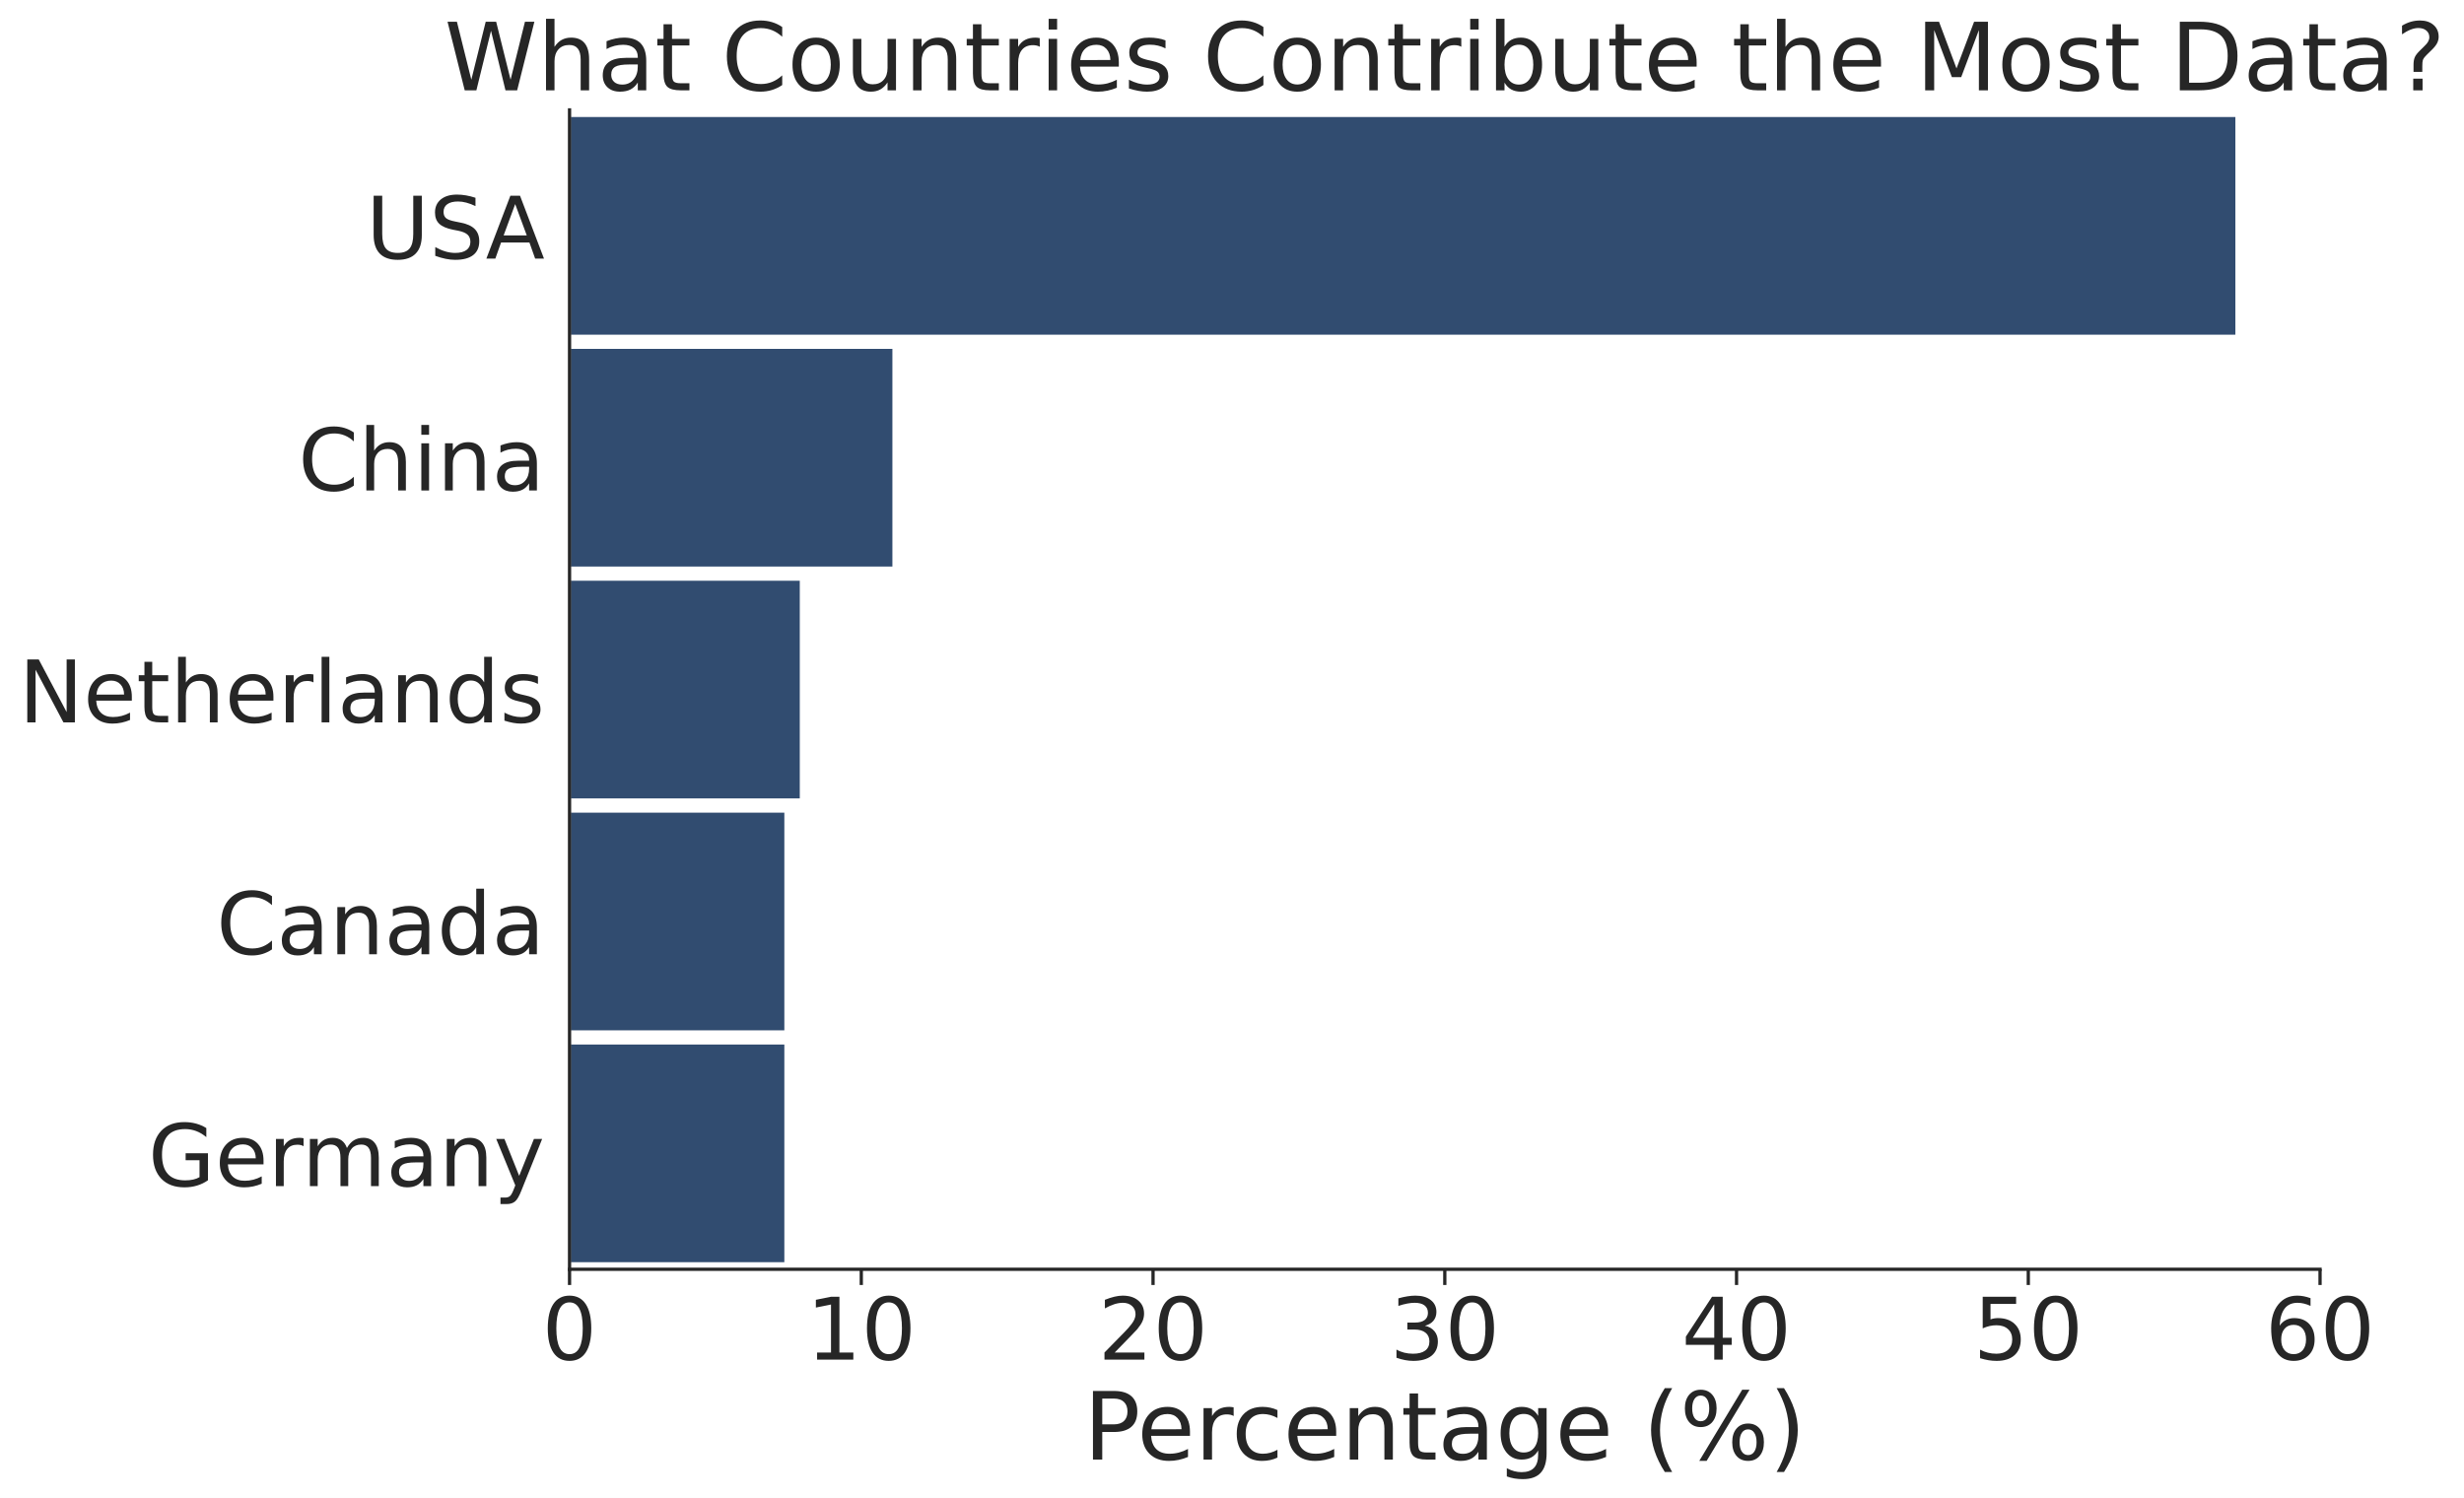
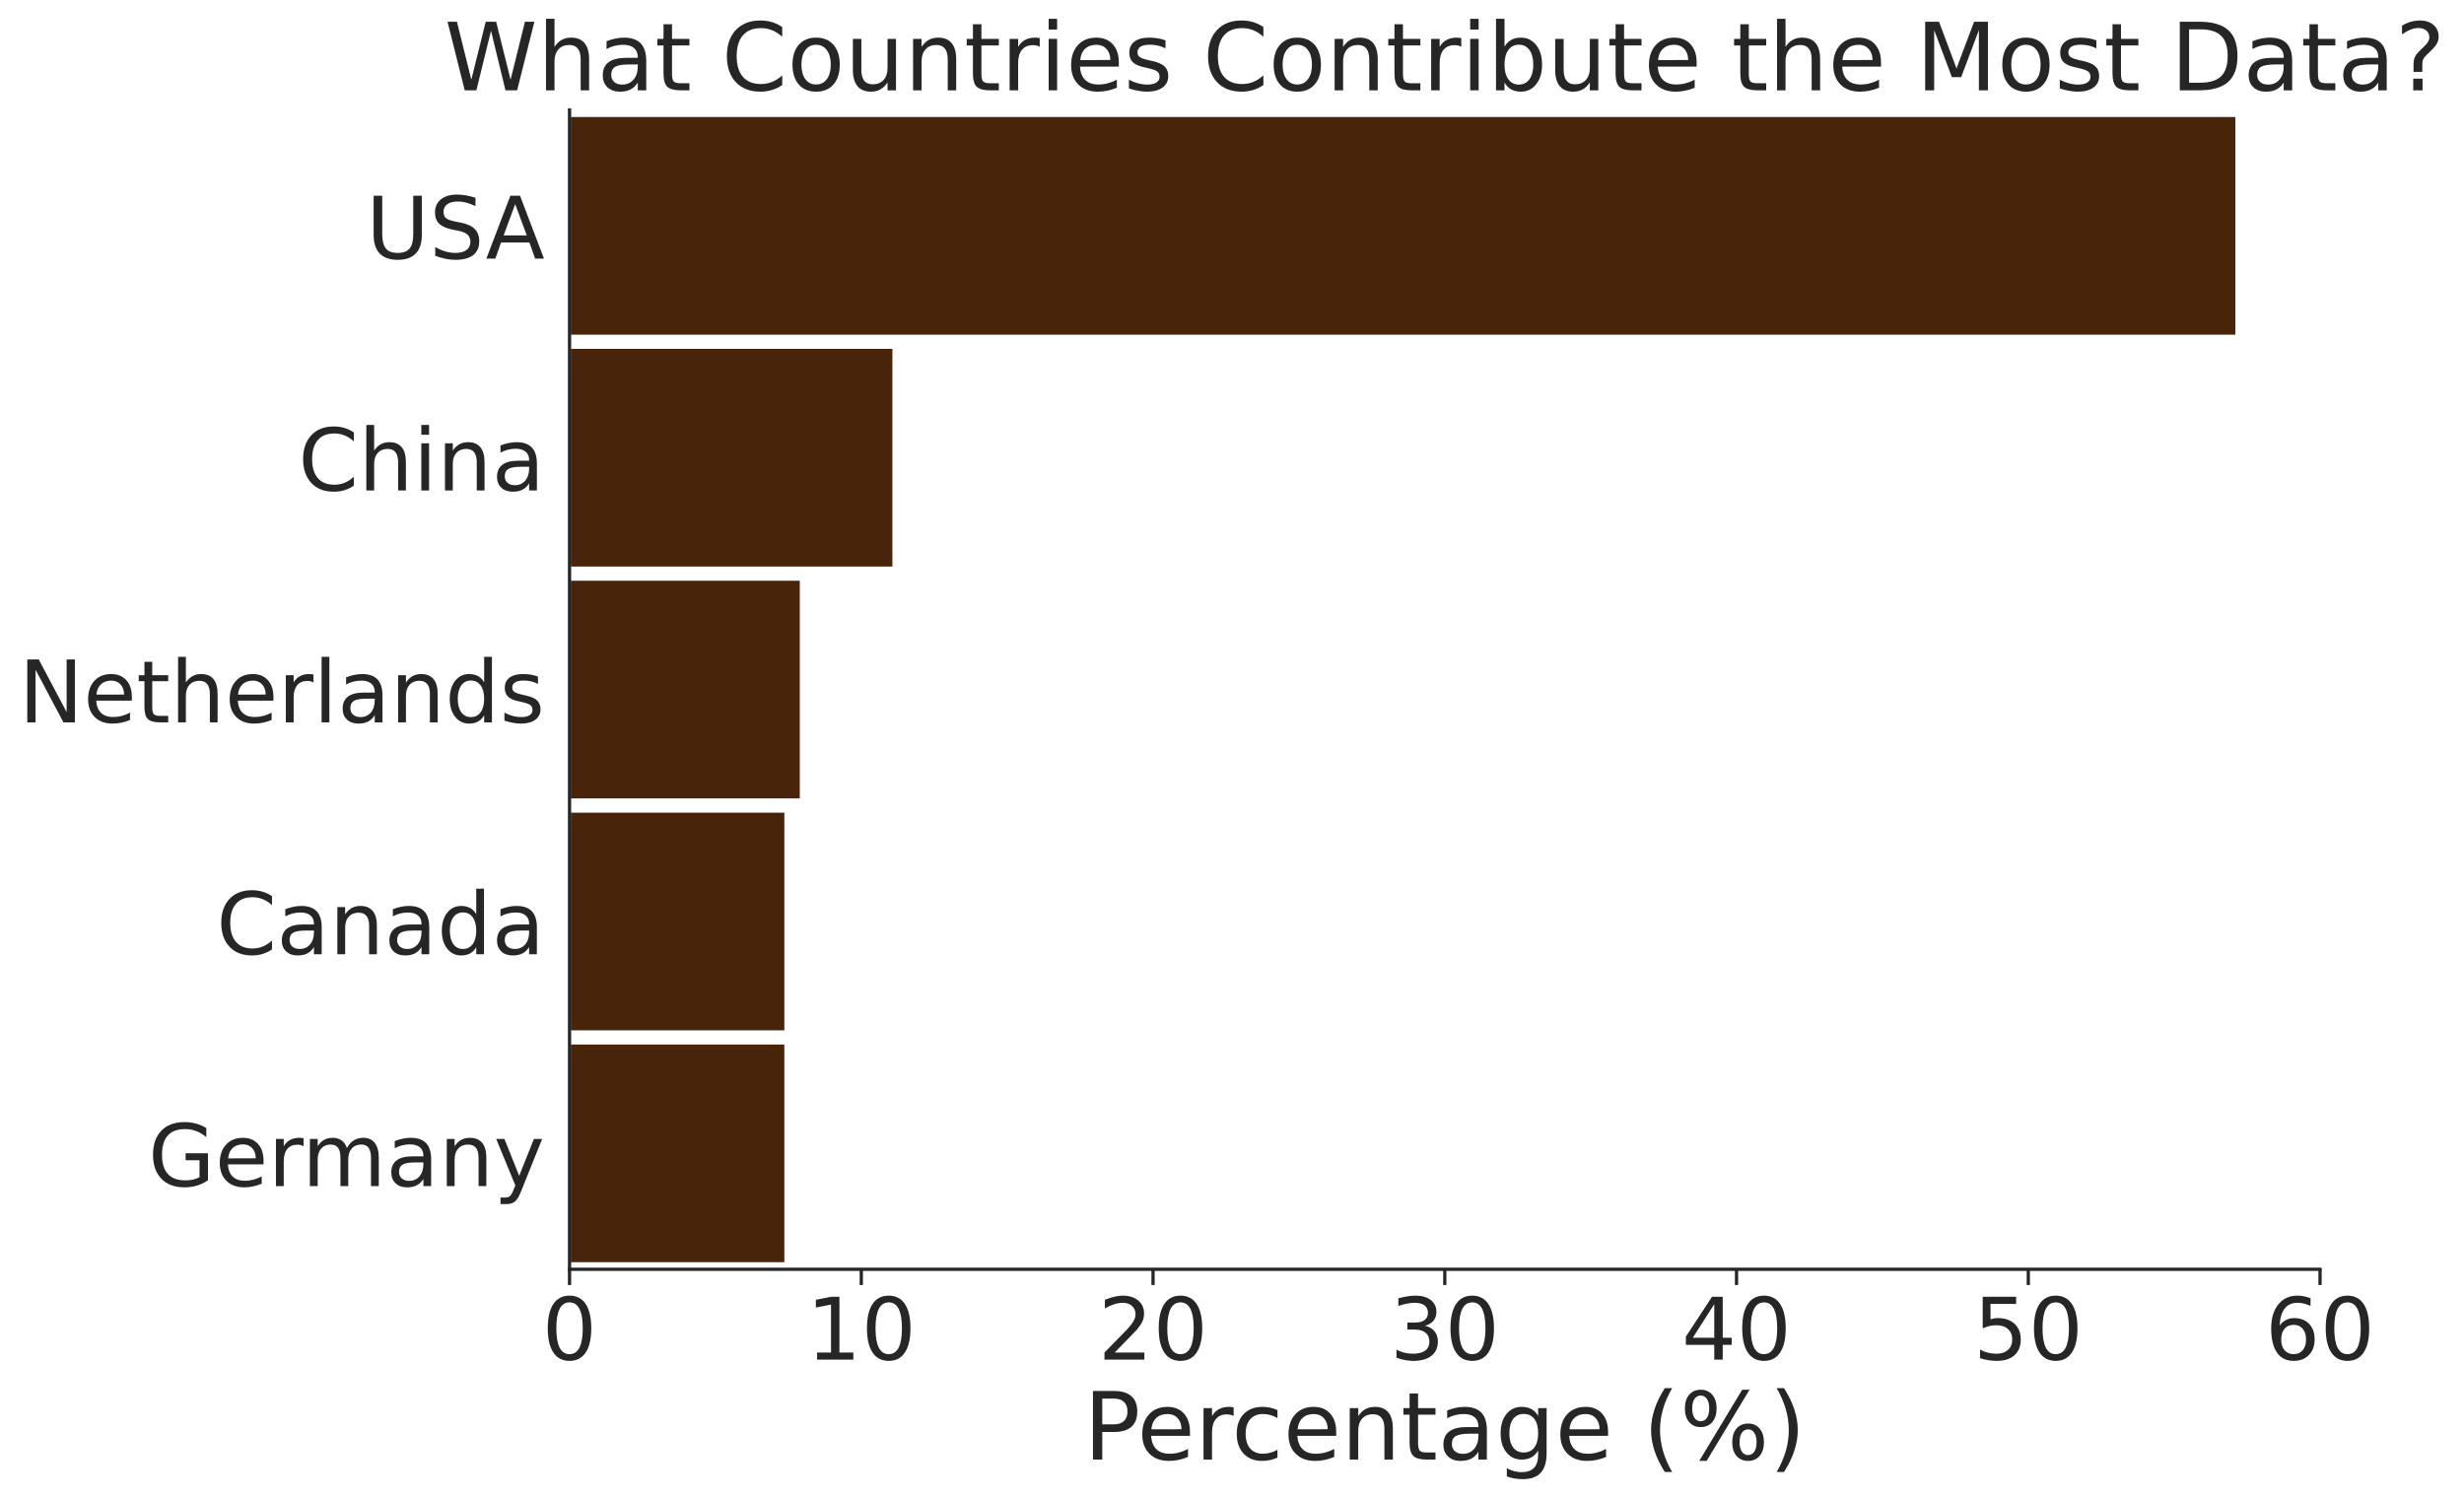
<svg xmlns="http://www.w3.org/2000/svg" xmlns:xlink="http://www.w3.org/1999/xlink" width="942.527pt" height="573.04pt" viewBox="0 0 942.527 573.04" version="1.1">
  <defs>
    <style type="text/css">*{stroke-linejoin: round; stroke-linecap: butt}</style>
  </defs>
  <g id="figure_1">
    <g id="patch_1">
      <path d="M 0 573.04  L 942.527 573.04  L 942.527 0  L 0 0  z " style="fill: #ffffff" />
    </g>
    <g id="axes_1">
      <g id="patch_2">
        <path d="M 217.861 485.561  L 887.461 485.561  L 887.461 42.041  L 217.861 42.041  z " style="fill: #ffffff" />
      </g>
      <g id="matplotlib.axis_1">
        <g id="xtick_1">
          <g id="line2d_1">
            <defs>
-               <path id="m3f6975bd03" d="M 0 0  L 0 6  " style="stroke: #262626; stroke-width: 1.25" />
+               <path id="mfe40404cfa" d="M 0 0  L 0 6  " style="stroke: #262626; stroke-width: 1.25" />
            </defs>
            <g>
-               <use xlink:href="#m3f6975bd03" x="217.861" y="485.561" style="fill: #262626; stroke: #262626; stroke-width: 1.25" />
+               <use xlink:href="#mfe40404cfa" x="217.861" y="485.561" style="fill: #262626; stroke: #262626; stroke-width: 1.25" />
            </g>
          </g>
          <g id="text_1">
            <g style="fill: #262626" transform="translate(207.3627 520.1361) scale(0.33 -0.33)">
              <defs>
                <path id="DejaVuSans-30" d="M 2034 4250  Q 1547 4250 1301 3770  Q 1056 3291 1056 2328  Q 1056 1369 1301 889  Q 1547 409 2034 409  Q 2525 409 2770 889  Q 3016 1369 3016 2328  Q 3016 3291 2770 3770  Q 2525 4250 2034 4250  z M 2034 4750  Q 2819 4750 3233 4129  Q 3647 3509 3647 2328  Q 3647 1150 3233 529  Q 2819 -91 2034 -91  Q 1250 -91 836 529  Q 422 1150 422 2328  Q 422 3509 836 4129  Q 1250 4750 2034 4750  z " transform="scale(0.015625)" />
              </defs>
              <use xlink:href="#DejaVuSans-30" />
            </g>
          </g>
        </g>
        <g id="xtick_2">
          <g id="line2d_2">
            <g>
-               <use xlink:href="#m3f6975bd03" x="329.461" y="485.561" style="fill: #262626; stroke: #262626; stroke-width: 1.25" />
+               <use xlink:href="#mfe40404cfa" x="329.461" y="485.561" style="fill: #262626; stroke: #262626; stroke-width: 1.25" />
            </g>
          </g>
          <g id="text_2">
            <g style="fill: #262626" transform="translate(308.4645 520.1361) scale(0.33 -0.33)">
              <defs>
                <path id="DejaVuSans-31" d="M 794 531  L 1825 531  L 1825 4091  L 703 3866  L 703 4441  L 1819 4666  L 2450 4666  L 2450 531  L 3481 531  L 3481 0  L 794 0  L 794 531  z " transform="scale(0.015625)" />
              </defs>
              <use xlink:href="#DejaVuSans-31" />
              <use xlink:href="#DejaVuSans-30" x="63.623" />
            </g>
          </g>
        </g>
        <g id="xtick_3">
          <g id="line2d_3">
            <g>
-               <use xlink:href="#m3f6975bd03" x="441.061" y="485.561" style="fill: #262626; stroke: #262626; stroke-width: 1.25" />
+               <use xlink:href="#mfe40404cfa" x="441.061" y="485.561" style="fill: #262626; stroke: #262626; stroke-width: 1.25" />
            </g>
          </g>
          <g id="text_3">
            <g style="fill: #262626" transform="translate(420.0645 520.1361) scale(0.33 -0.33)">
              <defs>
                <path id="DejaVuSans-32" d="M 1228 531  L 3431 531  L 3431 0  L 469 0  L 469 531  Q 828 903 1448 1529  Q 2069 2156 2228 2338  Q 2531 2678 2651 2914  Q 2772 3150 2772 3378  Q 2772 3750 2511 3984  Q 2250 4219 1831 4219  Q 1534 4219 1204 4116  Q 875 4013 500 3803  L 500 4441  Q 881 4594 1212 4672  Q 1544 4750 1819 4750  Q 2544 4750 2975 4387  Q 3406 4025 3406 3419  Q 3406 3131 3298 2873  Q 3191 2616 2906 2266  Q 2828 2175 2409 1742  Q 1991 1309 1228 531  z " transform="scale(0.015625)" />
              </defs>
              <use xlink:href="#DejaVuSans-32" />
              <use xlink:href="#DejaVuSans-30" x="63.623" />
            </g>
          </g>
        </g>
        <g id="xtick_4">
          <g id="line2d_4">
            <g>
-               <use xlink:href="#m3f6975bd03" x="552.661" y="485.561" style="fill: #262626; stroke: #262626; stroke-width: 1.25" />
+               <use xlink:href="#mfe40404cfa" x="552.661" y="485.561" style="fill: #262626; stroke: #262626; stroke-width: 1.25" />
            </g>
          </g>
          <g id="text_4">
            <g style="fill: #262626" transform="translate(531.6645 520.1361) scale(0.33 -0.33)">
              <defs>
                <path id="DejaVuSans-33" d="M 2597 2516  Q 3050 2419 3304 2112  Q 3559 1806 3559 1356  Q 3559 666 3084 287  Q 2609 -91 1734 -91  Q 1441 -91 1130 -33  Q 819 25 488 141  L 488 750  Q 750 597 1062 519  Q 1375 441 1716 441  Q 2309 441 2620 675  Q 2931 909 2931 1356  Q 2931 1769 2642 2001  Q 2353 2234 1838 2234  L 1294 2234  L 1294 2753  L 1863 2753  Q 2328 2753 2575 2939  Q 2822 3125 2822 3475  Q 2822 3834 2567 4026  Q 2313 4219 1838 4219  Q 1578 4219 1281 4162  Q 984 4106 628 3988  L 628 4550  Q 988 4650 1302 4700  Q 1616 4750 1894 4750  Q 2613 4750 3031 4423  Q 3450 4097 3450 3541  Q 3450 3153 3228 2886  Q 3006 2619 2597 2516  z " transform="scale(0.015625)" />
              </defs>
              <use xlink:href="#DejaVuSans-33" />
              <use xlink:href="#DejaVuSans-30" x="63.623" />
            </g>
          </g>
        </g>
        <g id="xtick_5">
          <g id="line2d_5">
            <g>
-               <use xlink:href="#m3f6975bd03" x="664.261" y="485.561" style="fill: #262626; stroke: #262626; stroke-width: 1.25" />
+               <use xlink:href="#mfe40404cfa" x="664.261" y="485.561" style="fill: #262626; stroke: #262626; stroke-width: 1.25" />
            </g>
          </g>
          <g id="text_5">
            <g style="fill: #262626" transform="translate(643.2645 520.1361) scale(0.33 -0.33)">
              <defs>
                <path id="DejaVuSans-34" d="M 2419 4116  L 825 1625  L 2419 1625  L 2419 4116  z M 2253 4666  L 3047 4666  L 3047 1625  L 3713 1625  L 3713 1100  L 3047 1100  L 3047 0  L 2419 0  L 2419 1100  L 313 1100  L 313 1709  L 2253 4666  z " transform="scale(0.015625)" />
              </defs>
              <use xlink:href="#DejaVuSans-34" />
              <use xlink:href="#DejaVuSans-30" x="63.623" />
            </g>
          </g>
        </g>
        <g id="xtick_6">
          <g id="line2d_6">
            <g>
-               <use xlink:href="#m3f6975bd03" x="775.861" y="485.561" style="fill: #262626; stroke: #262626; stroke-width: 1.25" />
+               <use xlink:href="#mfe40404cfa" x="775.861" y="485.561" style="fill: #262626; stroke: #262626; stroke-width: 1.25" />
            </g>
          </g>
          <g id="text_6">
            <g style="fill: #262626" transform="translate(754.8645 520.1361) scale(0.33 -0.33)">
              <defs>
                <path id="DejaVuSans-35" d="M 691 4666  L 3169 4666  L 3169 4134  L 1269 4134  L 1269 2991  Q 1406 3038 1543 3061  Q 1681 3084 1819 3084  Q 2600 3084 3056 2656  Q 3513 2228 3513 1497  Q 3513 744 3044 326  Q 2575 -91 1722 -91  Q 1428 -91 1123 -41  Q 819 9 494 109  L 494 744  Q 775 591 1075 516  Q 1375 441 1709 441  Q 2250 441 2565 725  Q 2881 1009 2881 1497  Q 2881 1984 2565 2268  Q 2250 2553 1709 2553  Q 1456 2553 1204 2497  Q 953 2441 691 2322  L 691 4666  z " transform="scale(0.015625)" />
              </defs>
              <use xlink:href="#DejaVuSans-35" />
              <use xlink:href="#DejaVuSans-30" x="63.623" />
            </g>
          </g>
        </g>
        <g id="xtick_7">
          <g id="line2d_7">
            <g>
-               <use xlink:href="#m3f6975bd03" x="887.461" y="485.561" style="fill: #262626; stroke: #262626; stroke-width: 1.25" />
+               <use xlink:href="#mfe40404cfa" x="887.461" y="485.561" style="fill: #262626; stroke: #262626; stroke-width: 1.25" />
            </g>
          </g>
          <g id="text_7">
            <g style="fill: #262626" transform="translate(866.4645 520.1361) scale(0.33 -0.33)">
              <defs>
                <path id="DejaVuSans-36" d="M 2113 2584  Q 1688 2584 1439 2293  Q 1191 2003 1191 1497  Q 1191 994 1439 701  Q 1688 409 2113 409  Q 2538 409 2786 701  Q 3034 994 3034 1497  Q 3034 2003 2786 2293  Q 2538 2584 2113 2584  z M 3366 4563  L 3366 3988  Q 3128 4100 2886 4159  Q 2644 4219 2406 4219  Q 1781 4219 1451 3797  Q 1122 3375 1075 2522  Q 1259 2794 1537 2939  Q 1816 3084 2150 3084  Q 2853 3084 3261 2657  Q 3669 2231 3669 1497  Q 3669 778 3244 343  Q 2819 -91 2113 -91  Q 1303 -91 875 529  Q 447 1150 447 2328  Q 447 3434 972 4092  Q 1497 4750 2381 4750  Q 2619 4750 2861 4703  Q 3103 4656 3366 4563  z " transform="scale(0.015625)" />
              </defs>
              <use xlink:href="#DejaVuSans-36" />
              <use xlink:href="#DejaVuSans-30" x="63.623" />
            </g>
          </g>
        </g>
        <g id="text_8">
          <g style="fill: #262626" transform="translate(414.5502 558.3534) scale(0.36 -0.36)">
            <defs>
              <path id="DejaVuSans-50" d="M 1259 4147  L 1259 2394  L 2053 2394  Q 2494 2394 2734 2622  Q 2975 2850 2975 3272  Q 2975 3691 2734 3919  Q 2494 4147 2053 4147  L 1259 4147  z M 628 4666  L 2053 4666  Q 2838 4666 3239 4311  Q 3641 3956 3641 3272  Q 3641 2581 3239 2228  Q 2838 1875 2053 1875  L 1259 1875  L 1259 0  L 628 0  L 628 4666  z " transform="scale(0.015625)" />
              <path id="DejaVuSans-65" d="M 3597 1894  L 3597 1613  L 953 1613  Q 991 1019 1311 708  Q 1631 397 2203 397  Q 2534 397 2845 478  Q 3156 559 3463 722  L 3463 178  Q 3153 47 2828 -22  Q 2503 -91 2169 -91  Q 1331 -91 842 396  Q 353 884 353 1716  Q 353 2575 817 3079  Q 1281 3584 2069 3584  Q 2775 3584 3186 3129  Q 3597 2675 3597 1894  z M 3022 2063  Q 3016 2534 2758 2815  Q 2500 3097 2075 3097  Q 1594 3097 1305 2825  Q 1016 2553 972 2059  L 3022 2063  z " transform="scale(0.015625)" />
              <path id="DejaVuSans-72" d="M 2631 2963  Q 2534 3019 2420 3045  Q 2306 3072 2169 3072  Q 1681 3072 1420 2755  Q 1159 2438 1159 1844  L 1159 0  L 581 0  L 581 3500  L 1159 3500  L 1159 2956  Q 1341 3275 1631 3429  Q 1922 3584 2338 3584  Q 2397 3584 2469 3576  Q 2541 3569 2628 3553  L 2631 2963  z " transform="scale(0.015625)" />
              <path id="DejaVuSans-63" d="M 3122 3366  L 3122 2828  Q 2878 2963 2633 3030  Q 2388 3097 2138 3097  Q 1578 3097 1268 2742  Q 959 2388 959 1747  Q 959 1106 1268 751  Q 1578 397 2138 397  Q 2388 397 2633 464  Q 2878 531 3122 666  L 3122 134  Q 2881 22 2623 -34  Q 2366 -91 2075 -91  Q 1284 -91 818 406  Q 353 903 353 1747  Q 353 2603 823 3093  Q 1294 3584 2113 3584  Q 2378 3584 2631 3529  Q 2884 3475 3122 3366  z " transform="scale(0.015625)" />
              <path id="DejaVuSans-6e" d="M 3513 2113  L 3513 0  L 2938 0  L 2938 2094  Q 2938 2591 2744 2837  Q 2550 3084 2163 3084  Q 1697 3084 1428 2787  Q 1159 2491 1159 1978  L 1159 0  L 581 0  L 581 3500  L 1159 3500  L 1159 2956  Q 1366 3272 1645 3428  Q 1925 3584 2291 3584  Q 2894 3584 3203 3211  Q 3513 2838 3513 2113  z " transform="scale(0.015625)" />
              <path id="DejaVuSans-74" d="M 1172 4494  L 1172 3500  L 2356 3500  L 2356 3053  L 1172 3053  L 1172 1153  Q 1172 725 1289 603  Q 1406 481 1766 481  L 2356 481  L 2356 0  L 1766 0  Q 1100 0 847 248  Q 594 497 594 1153  L 594 3053  L 172 3053  L 172 3500  L 594 3500  L 594 4494  L 1172 4494  z " transform="scale(0.015625)" />
              <path id="DejaVuSans-61" d="M 2194 1759  Q 1497 1759 1228 1600  Q 959 1441 959 1056  Q 959 750 1161 570  Q 1363 391 1709 391  Q 2188 391 2477 730  Q 2766 1069 2766 1631  L 2766 1759  L 2194 1759  z M 3341 1997  L 3341 0  L 2766 0  L 2766 531  Q 2569 213 2275 61  Q 1981 -91 1556 -91  Q 1019 -91 701 211  Q 384 513 384 1019  Q 384 1609 779 1909  Q 1175 2209 1959 2209  L 2766 2209  L 2766 2266  Q 2766 2663 2505 2880  Q 2244 3097 1772 3097  Q 1472 3097 1187 3025  Q 903 2953 641 2809  L 641 3341  Q 956 3463 1253 3523  Q 1550 3584 1831 3584  Q 2591 3584 2966 3190  Q 3341 2797 3341 1997  z " transform="scale(0.015625)" />
              <path id="DejaVuSans-67" d="M 2906 1791  Q 2906 2416 2648 2759  Q 2391 3103 1925 3103  Q 1463 3103 1205 2759  Q 947 2416 947 1791  Q 947 1169 1205 825  Q 1463 481 1925 481  Q 2391 481 2648 825  Q 2906 1169 2906 1791  z M 3481 434  Q 3481 -459 3084 -895  Q 2688 -1331 1869 -1331  Q 1566 -1331 1297 -1286  Q 1028 -1241 775 -1147  L 775 -588  Q 1028 -725 1275 -790  Q 1522 -856 1778 -856  Q 2344 -856 2625 -561  Q 2906 -266 2906 331  L 2906 616  Q 2728 306 2450 153  Q 2172 0 1784 0  Q 1141 0 747 490  Q 353 981 353 1791  Q 353 2603 747 3093  Q 1141 3584 1784 3584  Q 2172 3584 2450 3431  Q 2728 3278 2906 2969  L 2906 3500  L 3481 3500  L 3481 434  z " transform="scale(0.015625)" />
              <path id="DejaVuSans-20" transform="scale(0.015625)" />
              <path id="DejaVuSans-28" d="M 1984 4856  Q 1566 4138 1362 3434  Q 1159 2731 1159 2009  Q 1159 1288 1364 580  Q 1569 -128 1984 -844  L 1484 -844  Q 1016 -109 783 600  Q 550 1309 550 2009  Q 550 2706 781 3412  Q 1013 4119 1484 4856  L 1984 4856  z " transform="scale(0.015625)" />
              <path id="DejaVuSans-25" d="M 4653 2053  Q 4381 2053 4226 1822  Q 4072 1591 4072 1178  Q 4072 772 4226 539  Q 4381 306 4653 306  Q 4919 306 5073 539  Q 5228 772 5228 1178  Q 5228 1588 5073 1820  Q 4919 2053 4653 2053  z M 4653 2450  Q 5147 2450 5437 2106  Q 5728 1763 5728 1178  Q 5728 594 5436 251  Q 5144 -91 4653 -91  Q 4153 -91 3862 251  Q 3572 594 3572 1178  Q 3572 1766 3864 2108  Q 4156 2450 4653 2450  z M 1428 4353  Q 1159 4353 1004 4120  Q 850 3888 850 3481  Q 850 3069 1003 2837  Q 1156 2606 1428 2606  Q 1700 2606 1854 2837  Q 2009 3069 2009 3481  Q 2009 3884 1853 4118  Q 1697 4353 1428 4353  z M 4250 4750  L 4750 4750  L 1831 -91  L 1331 -91  L 4250 4750  z M 1428 4750  Q 1922 4750 2215 4408  Q 2509 4066 2509 3481  Q 2509 2891 2217 2550  Q 1925 2209 1428 2209  Q 931 2209 642 2551  Q 353 2894 353 3481  Q 353 4063 643 4406  Q 934 4750 1428 4750  z " transform="scale(0.015625)" />
              <path id="DejaVuSans-29" d="M 513 4856  L 1013 4856  Q 1481 4119 1714 3412  Q 1947 2706 1947 2009  Q 1947 1309 1714 600  Q 1481 -109 1013 -844  L 513 -844  Q 928 -128 1133 580  Q 1338 1288 1338 2009  Q 1338 2731 1133 3434  Q 928 4138 513 4856  z " transform="scale(0.015625)" />
            </defs>
            <use xlink:href="#DejaVuSans-50" />
            <use xlink:href="#DejaVuSans-65" x="56.678" />
            <use xlink:href="#DejaVuSans-72" x="118.201" />
            <use xlink:href="#DejaVuSans-63" x="157.064" />
            <use xlink:href="#DejaVuSans-65" x="212.045" />
            <use xlink:href="#DejaVuSans-6e" x="273.568" />
            <use xlink:href="#DejaVuSans-74" x="336.947" />
            <use xlink:href="#DejaVuSans-61" x="376.156" />
            <use xlink:href="#DejaVuSans-67" x="437.436" />
            <use xlink:href="#DejaVuSans-65" x="500.912" />
            <use xlink:href="#DejaVuSans-20" x="562.436" />
            <use xlink:href="#DejaVuSans-28" x="594.223" />
            <use xlink:href="#DejaVuSans-25" x="633.236" />
            <use xlink:href="#DejaVuSans-29" x="728.256" />
          </g>
        </g>
      </g>
      <g id="matplotlib.axis_2">
        <g id="ytick_1">
          <g id="text_9">
            <g style="fill: #262626" transform="translate(140.0662 98.93067) scale(0.33 -0.33)">
              <defs>
                <path id="DejaVuSans-55" d="M 556 4666  L 1191 4666  L 1191 1831  Q 1191 1081 1462 751  Q 1734 422 2344 422  Q 2950 422 3222 751  Q 3494 1081 3494 1831  L 3494 4666  L 4128 4666  L 4128 1753  Q 4128 841 3676 375  Q 3225 -91 2344 -91  Q 1459 -91 1007 375  Q 556 841 556 1753  L 556 4666  z " transform="scale(0.015625)" />
                <path id="DejaVuSans-53" d="M 3425 4513  L 3425 3897  Q 3066 4069 2747 4153  Q 2428 4238 2131 4238  Q 1616 4238 1336 4038  Q 1056 3838 1056 3469  Q 1056 3159 1242 3001  Q 1428 2844 1947 2747  L 2328 2669  Q 3034 2534 3370 2195  Q 3706 1856 3706 1288  Q 3706 609 3251 259  Q 2797 -91 1919 -91  Q 1588 -91 1214 -16  Q 841 59 441 206  L 441 856  Q 825 641 1194 531  Q 1563 422 1919 422  Q 2459 422 2753 634  Q 3047 847 3047 1241  Q 3047 1584 2836 1778  Q 2625 1972 2144 2069  L 1759 2144  Q 1053 2284 737 2584  Q 422 2884 422 3419  Q 422 4038 858 4394  Q 1294 4750 2059 4750  Q 2388 4750 2728 4690  Q 3069 4631 3425 4513  z " transform="scale(0.015625)" />
                <path id="DejaVuSans-41" d="M 2188 4044  L 1331 1722  L 3047 1722  L 2188 4044  z M 1831 4666  L 2547 4666  L 4325 0  L 3669 0  L 3244 1197  L 1141 1197  L 716 0  L 50 0  L 1831 4666  z " transform="scale(0.015625)" />
              </defs>
              <use xlink:href="#DejaVuSans-55" />
              <use xlink:href="#DejaVuSans-53" x="73.193" />
              <use xlink:href="#DejaVuSans-41" x="138.545" />
            </g>
          </g>
        </g>
        <g id="ytick_2">
          <g id="text_10">
            <g style="fill: #262626" transform="translate(114.0994 187.6347) scale(0.33 -0.33)">
              <defs>
                <path id="DejaVuSans-43" d="M 4122 4306  L 4122 3641  Q 3803 3938 3442 4084  Q 3081 4231 2675 4231  Q 1875 4231 1450 3742  Q 1025 3253 1025 2328  Q 1025 1406 1450 917  Q 1875 428 2675 428  Q 3081 428 3442 575  Q 3803 722 4122 1019  L 4122 359  Q 3791 134 3420 21  Q 3050 -91 2638 -91  Q 1578 -91 968 557  Q 359 1206 359 2328  Q 359 3453 968 4101  Q 1578 4750 2638 4750  Q 3056 4750 3426 4639  Q 3797 4528 4122 4306  z " transform="scale(0.015625)" />
                <path id="DejaVuSans-68" d="M 3513 2113  L 3513 0  L 2938 0  L 2938 2094  Q 2938 2591 2744 2837  Q 2550 3084 2163 3084  Q 1697 3084 1428 2787  Q 1159 2491 1159 1978  L 1159 0  L 581 0  L 581 4863  L 1159 4863  L 1159 2956  Q 1366 3272 1645 3428  Q 1925 3584 2291 3584  Q 2894 3584 3203 3211  Q 3513 2838 3513 2113  z " transform="scale(0.015625)" />
                <path id="DejaVuSans-69" d="M 603 3500  L 1178 3500  L 1178 0  L 603 0  L 603 3500  z M 603 4863  L 1178 4863  L 1178 4134  L 603 4134  L 603 4863  z " transform="scale(0.015625)" />
              </defs>
              <use xlink:href="#DejaVuSans-43" />
              <use xlink:href="#DejaVuSans-68" x="69.824" />
              <use xlink:href="#DejaVuSans-69" x="133.203" />
              <use xlink:href="#DejaVuSans-6e" x="160.986" />
              <use xlink:href="#DejaVuSans-61" x="224.365" />
            </g>
          </g>
        </g>
        <g id="ytick_3">
          <g id="text_11">
            <g style="fill: #262626" transform="translate(7.2 276.3387) scale(0.33 -0.33)">
              <defs>
                <path id="DejaVuSans-4e" d="M 628 4666  L 1478 4666  L 3547 763  L 3547 4666  L 4159 4666  L 4159 0  L 3309 0  L 1241 3903  L 1241 0  L 628 0  L 628 4666  z " transform="scale(0.015625)" />
                <path id="DejaVuSans-6c" d="M 603 4863  L 1178 4863  L 1178 0  L 603 0  L 603 4863  z " transform="scale(0.015625)" />
                <path id="DejaVuSans-64" d="M 2906 2969  L 2906 4863  L 3481 4863  L 3481 0  L 2906 0  L 2906 525  Q 2725 213 2448 61  Q 2172 -91 1784 -91  Q 1150 -91 751 415  Q 353 922 353 1747  Q 353 2572 751 3078  Q 1150 3584 1784 3584  Q 2172 3584 2448 3432  Q 2725 3281 2906 2969  z M 947 1747  Q 947 1113 1208 752  Q 1469 391 1925 391  Q 2381 391 2643 752  Q 2906 1113 2906 1747  Q 2906 2381 2643 2742  Q 2381 3103 1925 3103  Q 1469 3103 1208 2742  Q 947 2381 947 1747  z " transform="scale(0.015625)" />
                <path id="DejaVuSans-73" d="M 2834 3397  L 2834 2853  Q 2591 2978 2328 3040  Q 2066 3103 1784 3103  Q 1356 3103 1142 2972  Q 928 2841 928 2578  Q 928 2378 1081 2264  Q 1234 2150 1697 2047  L 1894 2003  Q 2506 1872 2764 1633  Q 3022 1394 3022 966  Q 3022 478 2636 193  Q 2250 -91 1575 -91  Q 1294 -91 989 -36  Q 684 19 347 128  L 347 722  Q 666 556 975 473  Q 1284 391 1588 391  Q 1994 391 2212 530  Q 2431 669 2431 922  Q 2431 1156 2273 1281  Q 2116 1406 1581 1522  L 1381 1569  Q 847 1681 609 1914  Q 372 2147 372 2553  Q 372 3047 722 3315  Q 1072 3584 1716 3584  Q 2034 3584 2315 3537  Q 2597 3491 2834 3397  z " transform="scale(0.015625)" />
              </defs>
              <use xlink:href="#DejaVuSans-4e" />
              <use xlink:href="#DejaVuSans-65" x="74.805" />
              <use xlink:href="#DejaVuSans-74" x="136.328" />
              <use xlink:href="#DejaVuSans-68" x="175.537" />
              <use xlink:href="#DejaVuSans-65" x="238.916" />
              <use xlink:href="#DejaVuSans-72" x="300.439" />
              <use xlink:href="#DejaVuSans-6c" x="341.553" />
              <use xlink:href="#DejaVuSans-61" x="369.336" />
              <use xlink:href="#DejaVuSans-6e" x="430.615" />
              <use xlink:href="#DejaVuSans-64" x="493.994" />
              <use xlink:href="#DejaVuSans-73" x="557.471" />
            </g>
          </g>
        </g>
        <g id="ytick_4">
          <g id="text_12">
            <g style="fill: #262626" transform="translate(82.78547 365.0427) scale(0.33 -0.33)">
              <use xlink:href="#DejaVuSans-43" />
              <use xlink:href="#DejaVuSans-61" x="69.824" />
              <use xlink:href="#DejaVuSans-6e" x="131.104" />
              <use xlink:href="#DejaVuSans-61" x="194.482" />
              <use xlink:href="#DejaVuSans-64" x="255.762" />
              <use xlink:href="#DejaVuSans-61" x="319.238" />
            </g>
          </g>
        </g>
        <g id="ytick_5">
          <g id="text_13">
            <g style="fill: #262626" transform="translate(56.68453 453.7467) scale(0.33 -0.33)">
              <defs>
                <path id="DejaVuSans-47" d="M 3809 666  L 3809 1919  L 2778 1919  L 2778 2438  L 4434 2438  L 4434 434  Q 4069 175 3628 42  Q 3188 -91 2688 -91  Q 1594 -91 976 548  Q 359 1188 359 2328  Q 359 3472 976 4111  Q 1594 4750 2688 4750  Q 3144 4750 3555 4637  Q 3966 4525 4313 4306  L 4313 3634  Q 3963 3931 3569 4081  Q 3175 4231 2741 4231  Q 1884 4231 1454 3753  Q 1025 3275 1025 2328  Q 1025 1384 1454 906  Q 1884 428 2741 428  Q 3075 428 3337 486  Q 3600 544 3809 666  z " transform="scale(0.015625)" />
                <path id="DejaVuSans-6d" d="M 3328 2828  Q 3544 3216 3844 3400  Q 4144 3584 4550 3584  Q 5097 3584 5394 3201  Q 5691 2819 5691 2113  L 5691 0  L 5113 0  L 5113 2094  Q 5113 2597 4934 2840  Q 4756 3084 4391 3084  Q 3944 3084 3684 2787  Q 3425 2491 3425 1978  L 3425 0  L 2847 0  L 2847 2094  Q 2847 2600 2669 2842  Q 2491 3084 2119 3084  Q 1678 3084 1418 2786  Q 1159 2488 1159 1978  L 1159 0  L 581 0  L 581 3500  L 1159 3500  L 1159 2956  Q 1356 3278 1631 3431  Q 1906 3584 2284 3584  Q 2666 3584 2933 3390  Q 3200 3197 3328 2828  z " transform="scale(0.015625)" />
                <path id="DejaVuSans-79" d="M 2059 -325  Q 1816 -950 1584 -1140  Q 1353 -1331 966 -1331  L 506 -1331  L 506 -850  L 844 -850  Q 1081 -850 1212 -737  Q 1344 -625 1503 -206  L 1606 56  L 191 3500  L 800 3500  L 1894 763  L 2988 3500  L 3597 3500  L 2059 -325  z " transform="scale(0.015625)" />
              </defs>
              <use xlink:href="#DejaVuSans-47" />
              <use xlink:href="#DejaVuSans-65" x="77.49" />
              <use xlink:href="#DejaVuSans-72" x="139.014" />
              <use xlink:href="#DejaVuSans-6d" x="178.377" />
              <use xlink:href="#DejaVuSans-61" x="275.789" />
              <use xlink:href="#DejaVuSans-6e" x="337.068" />
              <use xlink:href="#DejaVuSans-79" x="400.447" />
            </g>
          </g>
        </g>
      </g>
      <g id="patch_3">
-         <path d="M 217.861 44.259  L 855.575 44.259  L 855.575 128.528  L 217.861 128.528  z " clip-path="url(#p4fa6240c2f)" style="fill: #314c70; stroke: #ffffff; stroke-linejoin: miter" />
+         <path d="M 217.861 44.259  L 855.575 44.259  L 855.575 128.528  L 217.861 128.528  z " clip-path="url(#pb03f638cec)" style="fill: #47240a; stroke: #ffffff; stroke-linejoin: miter" />
      </g>
      <g id="patch_4">
-         <path d="M 217.861 132.963  L 341.861 132.963  L 341.861 217.232  L 217.861 217.232  z " clip-path="url(#p4fa6240c2f)" style="fill: #314c70; stroke: #ffffff; stroke-linejoin: miter" />
+         <path d="M 217.861 132.963  L 341.861 132.963  L 341.861 217.232  L 217.861 217.232  z " clip-path="url(#pb03f638cec)" style="fill: #47240a; stroke: #ffffff; stroke-linejoin: miter" />
      </g>
      <g id="patch_5">
-         <path d="M 217.861 221.667  L 306.432 221.667  L 306.432 305.936  L 217.861 305.936  z " clip-path="url(#p4fa6240c2f)" style="fill: #314c70; stroke: #ffffff; stroke-linejoin: miter" />
+         <path d="M 217.861 221.667  L 306.432 221.667  L 306.432 305.936  L 217.861 305.936  z " clip-path="url(#pb03f638cec)" style="fill: #47240a; stroke: #ffffff; stroke-linejoin: miter" />
      </g>
      <g id="patch_6">
-         <path d="M 217.861 310.371  L 300.527 310.371  L 300.527 394.64  L 217.861 394.64  z " clip-path="url(#p4fa6240c2f)" style="fill: #314c70; stroke: #ffffff; stroke-linejoin: miter" />
+         <path d="M 217.861 310.371  L 300.527 310.371  L 300.527 394.64  L 217.861 394.64  z " clip-path="url(#pb03f638cec)" style="fill: #47240a; stroke: #ffffff; stroke-linejoin: miter" />
      </g>
      <g id="patch_7">
-         <path d="M 217.861 399.075  L 300.527 399.075  L 300.527 483.344  L 217.861 483.344  z " clip-path="url(#p4fa6240c2f)" style="fill: #314c70; stroke: #ffffff; stroke-linejoin: miter" />
+         <path d="M 217.861 399.075  L 300.527 399.075  L 300.527 483.344  L 217.861 483.344  z " clip-path="url(#pb03f638cec)" style="fill: #47240a; stroke: #ffffff; stroke-linejoin: miter" />
      </g>
      <g id="line2d_8">
-         <path clip-path="url(#p4fa6240c2f)" style="fill: none; stroke: #424242; stroke-width: 2.25; stroke-linecap: round" />
+         <path clip-path="url(#pb03f638cec)" style="fill: none; stroke: #424242; stroke-width: 2.25; stroke-linecap: round" />
      </g>
      <g id="line2d_9">
-         <path clip-path="url(#p4fa6240c2f)" style="fill: none; stroke: #424242; stroke-width: 2.25; stroke-linecap: round" />
+         <path clip-path="url(#pb03f638cec)" style="fill: none; stroke: #424242; stroke-width: 2.25; stroke-linecap: round" />
      </g>
      <g id="line2d_10">
-         <path clip-path="url(#p4fa6240c2f)" style="fill: none; stroke: #424242; stroke-width: 2.25; stroke-linecap: round" />
+         <path clip-path="url(#pb03f638cec)" style="fill: none; stroke: #424242; stroke-width: 2.25; stroke-linecap: round" />
      </g>
      <g id="line2d_11">
-         <path clip-path="url(#p4fa6240c2f)" style="fill: none; stroke: #424242; stroke-width: 2.25; stroke-linecap: round" />
+         <path clip-path="url(#pb03f638cec)" style="fill: none; stroke: #424242; stroke-width: 2.25; stroke-linecap: round" />
      </g>
      <g id="line2d_12">
-         <path clip-path="url(#p4fa6240c2f)" style="fill: none; stroke: #424242; stroke-width: 2.25; stroke-linecap: round" />
+         <path clip-path="url(#pb03f638cec)" style="fill: none; stroke: #424242; stroke-width: 2.25; stroke-linecap: round" />
      </g>
      <g id="patch_8">
        <path d="M 217.861 485.561  L 217.861 42.041  " style="fill: none; stroke: #262626; stroke-width: 1.25; stroke-linejoin: miter; stroke-linecap: square" />
      </g>
      <g id="patch_9">
        <path d="M 217.861 485.561  L 887.461 485.561  " style="fill: none; stroke: #262626; stroke-width: 1.25; stroke-linejoin: miter; stroke-linecap: square" />
      </g>
      <g id="text_14">
        <g style="fill: #262626" transform="translate(169.9948 34.55438) scale(0.36 -0.36)">
          <defs>
            <path id="DejaVuSans-57" d="M 213 4666  L 850 4666  L 1831 722  L 2809 4666  L 3519 4666  L 4500 722  L 5478 4666  L 6119 4666  L 4947 0  L 4153 0  L 3169 4050  L 2175 0  L 1381 0  L 213 4666  z " transform="scale(0.015625)" />
            <path id="DejaVuSans-6f" d="M 1959 3097  Q 1497 3097 1228 2736  Q 959 2375 959 1747  Q 959 1119 1226 758  Q 1494 397 1959 397  Q 2419 397 2687 759  Q 2956 1122 2956 1747  Q 2956 2369 2687 2733  Q 2419 3097 1959 3097  z M 1959 3584  Q 2709 3584 3137 3096  Q 3566 2609 3566 1747  Q 3566 888 3137 398  Q 2709 -91 1959 -91  Q 1206 -91 779 398  Q 353 888 353 1747  Q 353 2609 779 3096  Q 1206 3584 1959 3584  z " transform="scale(0.015625)" />
            <path id="DejaVuSans-75" d="M 544 1381  L 544 3500  L 1119 3500  L 1119 1403  Q 1119 906 1312 657  Q 1506 409 1894 409  Q 2359 409 2629 706  Q 2900 1003 2900 1516  L 2900 3500  L 3475 3500  L 3475 0  L 2900 0  L 2900 538  Q 2691 219 2414 64  Q 2138 -91 1772 -91  Q 1169 -91 856 284  Q 544 659 544 1381  z M 1991 3584  L 1991 3584  z " transform="scale(0.015625)" />
            <path id="DejaVuSans-62" d="M 3116 1747  Q 3116 2381 2855 2742  Q 2594 3103 2138 3103  Q 1681 3103 1420 2742  Q 1159 2381 1159 1747  Q 1159 1113 1420 752  Q 1681 391 2138 391  Q 2594 391 2855 752  Q 3116 1113 3116 1747  z M 1159 2969  Q 1341 3281 1617 3432  Q 1894 3584 2278 3584  Q 2916 3584 3314 3078  Q 3713 2572 3713 1747  Q 3713 922 3314 415  Q 2916 -91 2278 -91  Q 1894 -91 1617 61  Q 1341 213 1159 525  L 1159 0  L 581 0  L 581 4863  L 1159 4863  L 1159 2969  z " transform="scale(0.015625)" />
            <path id="DejaVuSans-4d" d="M 628 4666  L 1569 4666  L 2759 1491  L 3956 4666  L 4897 4666  L 4897 0  L 4281 0  L 4281 4097  L 3078 897  L 2444 897  L 1241 4097  L 1241 0  L 628 0  L 628 4666  z " transform="scale(0.015625)" />
            <path id="DejaVuSans-44" d="M 1259 4147  L 1259 519  L 2022 519  Q 2988 519 3436 956  Q 3884 1394 3884 2338  Q 3884 3275 3436 3711  Q 2988 4147 2022 4147  L 1259 4147  z M 628 4666  L 1925 4666  Q 3281 4666 3915 4102  Q 4550 3538 4550 2338  Q 4550 1131 3912 565  Q 3275 0 1925 0  L 628 0  L 628 4666  z " transform="scale(0.015625)" />
            <path id="DejaVuSans-3f" d="M 1222 794  L 1856 794  L 1856 0  L 1222 0  L 1222 794  z M 1838 1253  L 1241 1253  L 1241 1734  Q 1241 2050 1328 2253  Q 1416 2456 1697 2725  L 1978 3003  Q 2156 3169 2236 3316  Q 2316 3463 2316 3616  Q 2316 3894 2111 4066  Q 1906 4238 1569 4238  Q 1322 4238 1042 4128  Q 763 4019 459 3809  L 459 4397  Q 753 4575 1054 4662  Q 1356 4750 1678 4750  Q 2253 4750 2601 4447  Q 2950 4144 2950 3647  Q 2950 3409 2837 3195  Q 2725 2981 2444 2713  L 2169 2444  Q 2022 2297 1961 2214  Q 1900 2131 1875 2053  Q 1856 1988 1847 1894  Q 1838 1800 1838 1638  L 1838 1253  z " transform="scale(0.015625)" />
          </defs>
          <use xlink:href="#DejaVuSans-57" />
          <use xlink:href="#DejaVuSans-68" x="98.877" />
          <use xlink:href="#DejaVuSans-61" x="162.256" />
          <use xlink:href="#DejaVuSans-74" x="223.535" />
          <use xlink:href="#DejaVuSans-20" x="262.744" />
          <use xlink:href="#DejaVuSans-43" x="294.531" />
          <use xlink:href="#DejaVuSans-6f" x="364.355" />
          <use xlink:href="#DejaVuSans-75" x="425.537" />
          <use xlink:href="#DejaVuSans-6e" x="488.916" />
          <use xlink:href="#DejaVuSans-74" x="552.295" />
          <use xlink:href="#DejaVuSans-72" x="591.504" />
          <use xlink:href="#DejaVuSans-69" x="632.617" />
          <use xlink:href="#DejaVuSans-65" x="660.4" />
          <use xlink:href="#DejaVuSans-73" x="721.924" />
          <use xlink:href="#DejaVuSans-20" x="774.023" />
          <use xlink:href="#DejaVuSans-43" x="805.811" />
          <use xlink:href="#DejaVuSans-6f" x="875.635" />
          <use xlink:href="#DejaVuSans-6e" x="936.816" />
          <use xlink:href="#DejaVuSans-74" x="1000.195" />
          <use xlink:href="#DejaVuSans-72" x="1039.404" />
          <use xlink:href="#DejaVuSans-69" x="1080.518" />
          <use xlink:href="#DejaVuSans-62" x="1108.301" />
          <use xlink:href="#DejaVuSans-75" x="1171.777" />
          <use xlink:href="#DejaVuSans-74" x="1235.156" />
          <use xlink:href="#DejaVuSans-65" x="1274.365" />
          <use xlink:href="#DejaVuSans-20" x="1335.889" />
          <use xlink:href="#DejaVuSans-74" x="1367.676" />
          <use xlink:href="#DejaVuSans-68" x="1406.885" />
          <use xlink:href="#DejaVuSans-65" x="1470.264" />
          <use xlink:href="#DejaVuSans-20" x="1531.787" />
          <use xlink:href="#DejaVuSans-4d" x="1563.574" />
          <use xlink:href="#DejaVuSans-6f" x="1649.854" />
          <use xlink:href="#DejaVuSans-73" x="1711.035" />
          <use xlink:href="#DejaVuSans-74" x="1763.135" />
          <use xlink:href="#DejaVuSans-20" x="1802.344" />
          <use xlink:href="#DejaVuSans-44" x="1834.131" />
          <use xlink:href="#DejaVuSans-61" x="1911.133" />
          <use xlink:href="#DejaVuSans-74" x="1972.412" />
          <use xlink:href="#DejaVuSans-61" x="2011.621" />
          <use xlink:href="#DejaVuSans-3f" x="2072.9" />
        </g>
      </g>
    </g>
  </g>
  <defs>
-     <clipPath id="p4fa6240c2f">
+     <clipPath id="pb03f638cec">
      <rect x="217.861" y="42.041" width="669.6" height="443.52" />
    </clipPath>
  </defs>
</svg>
